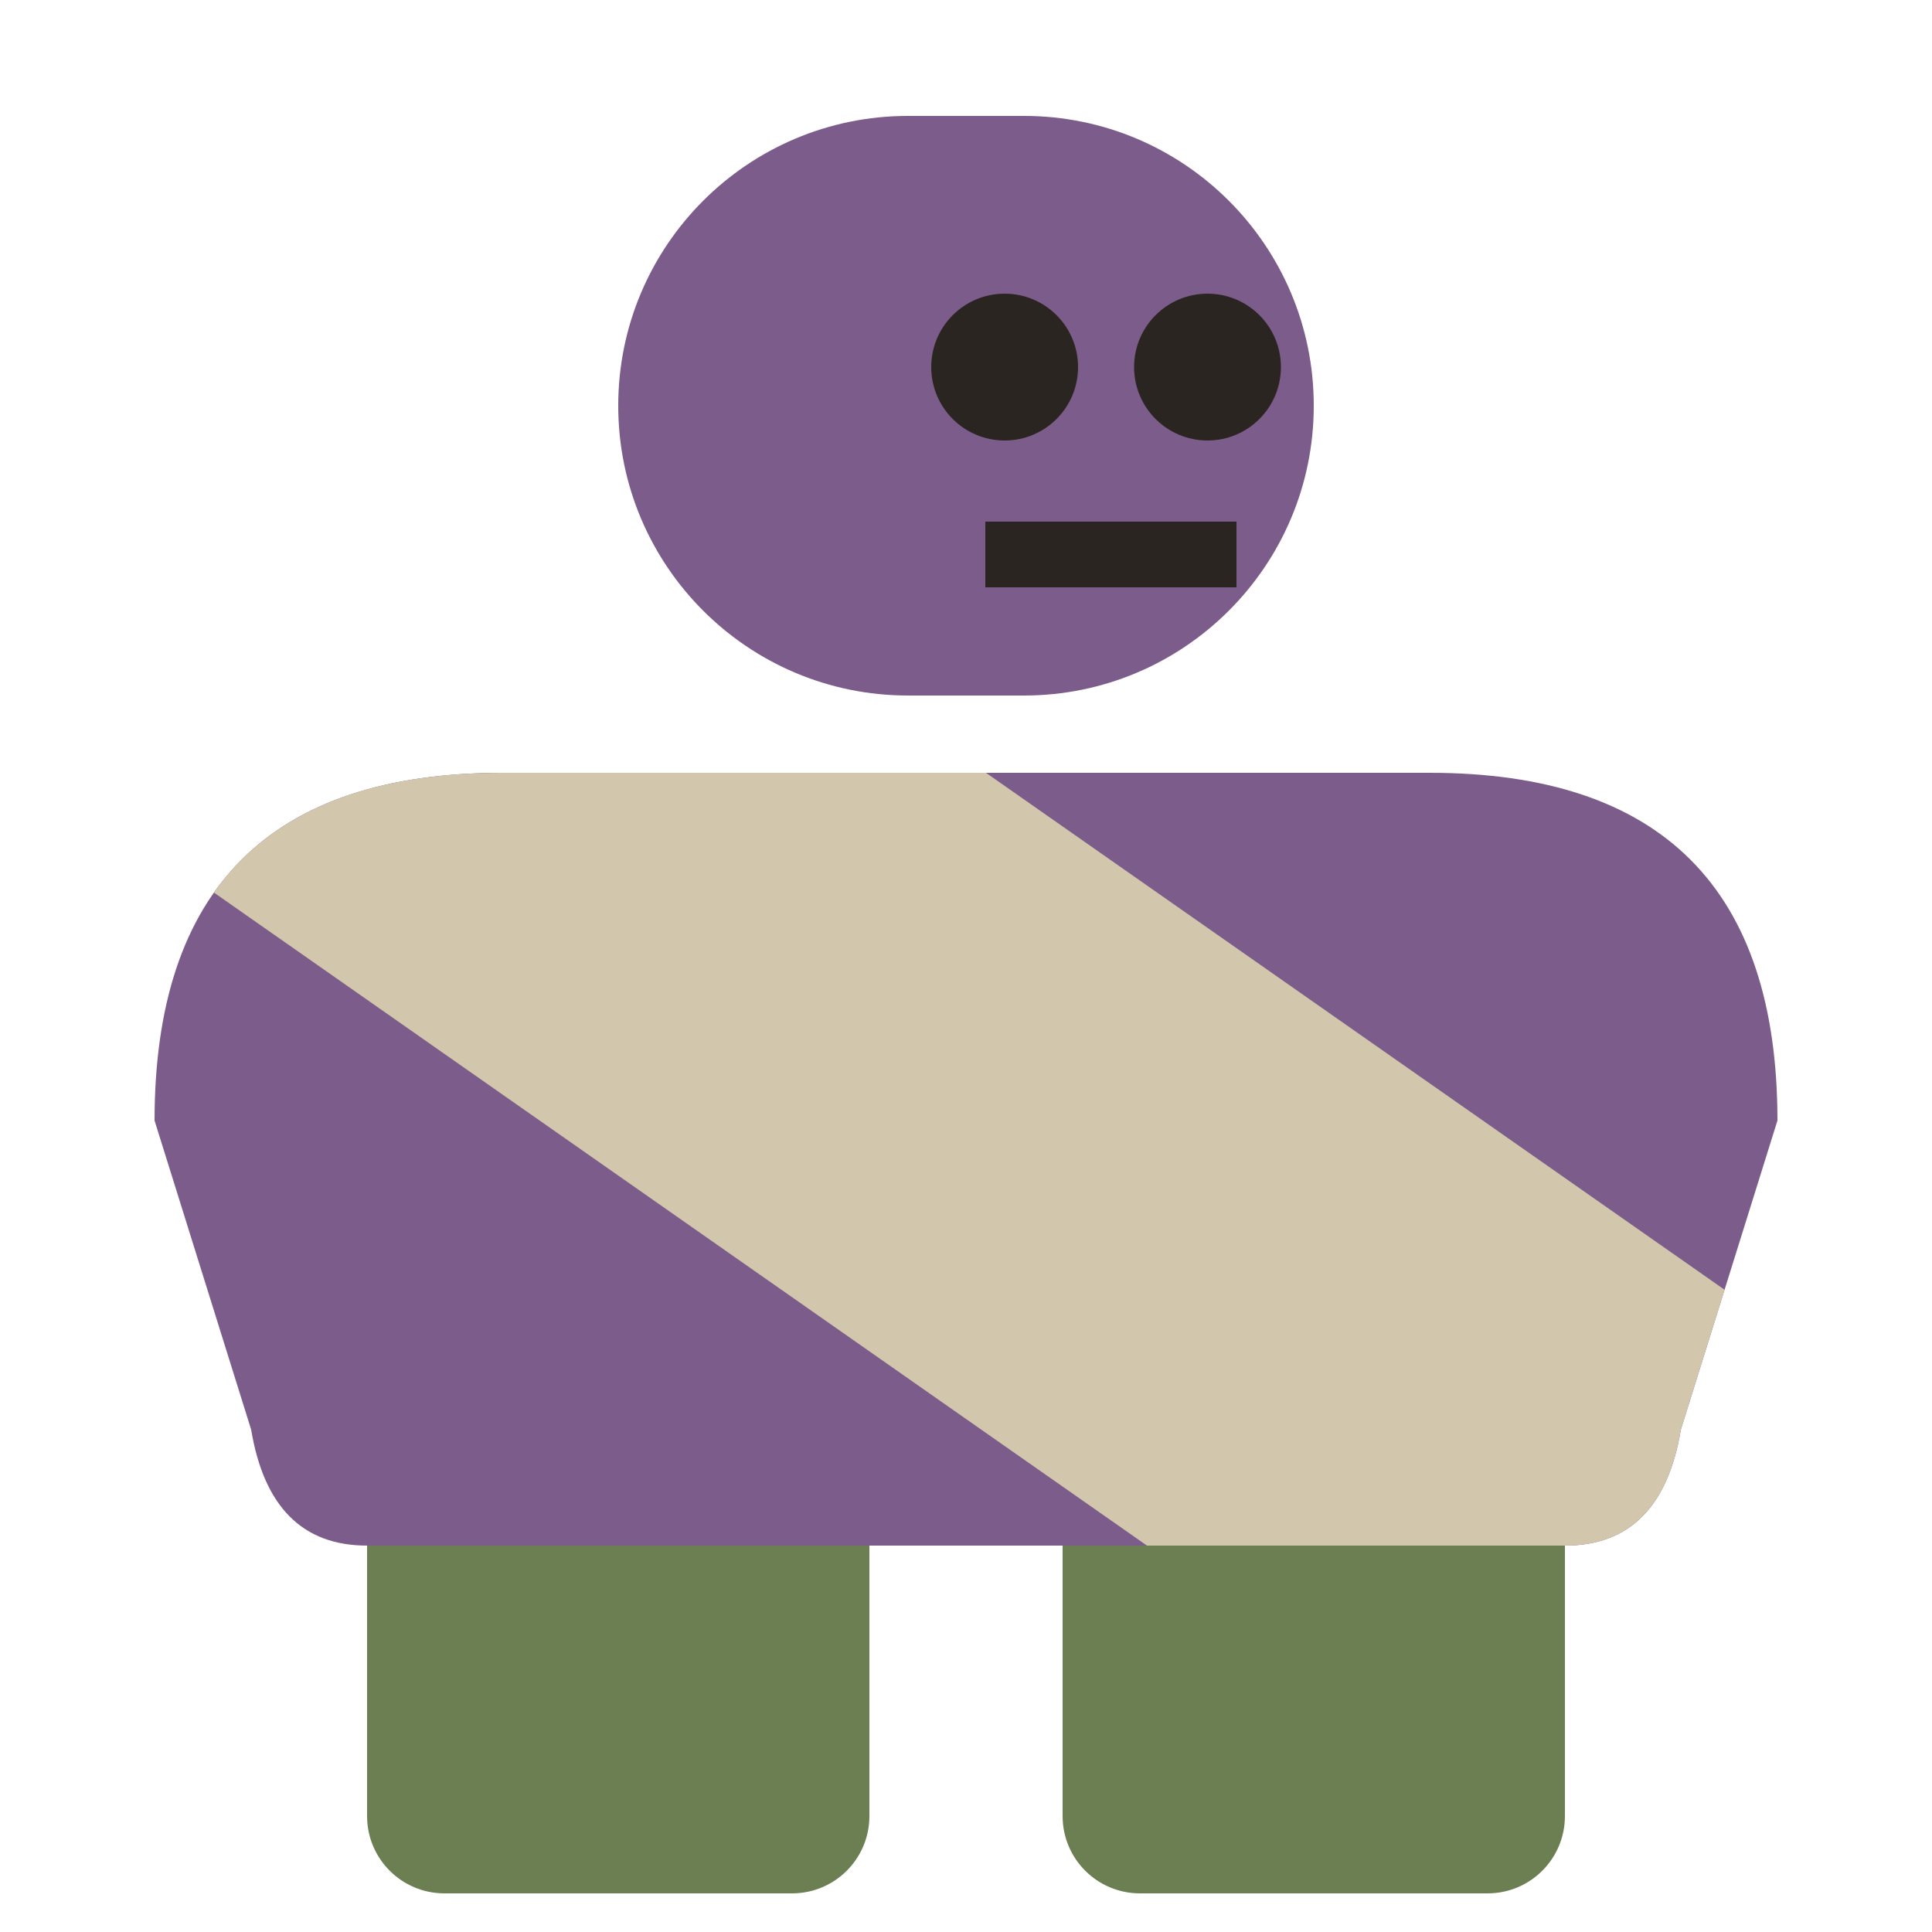
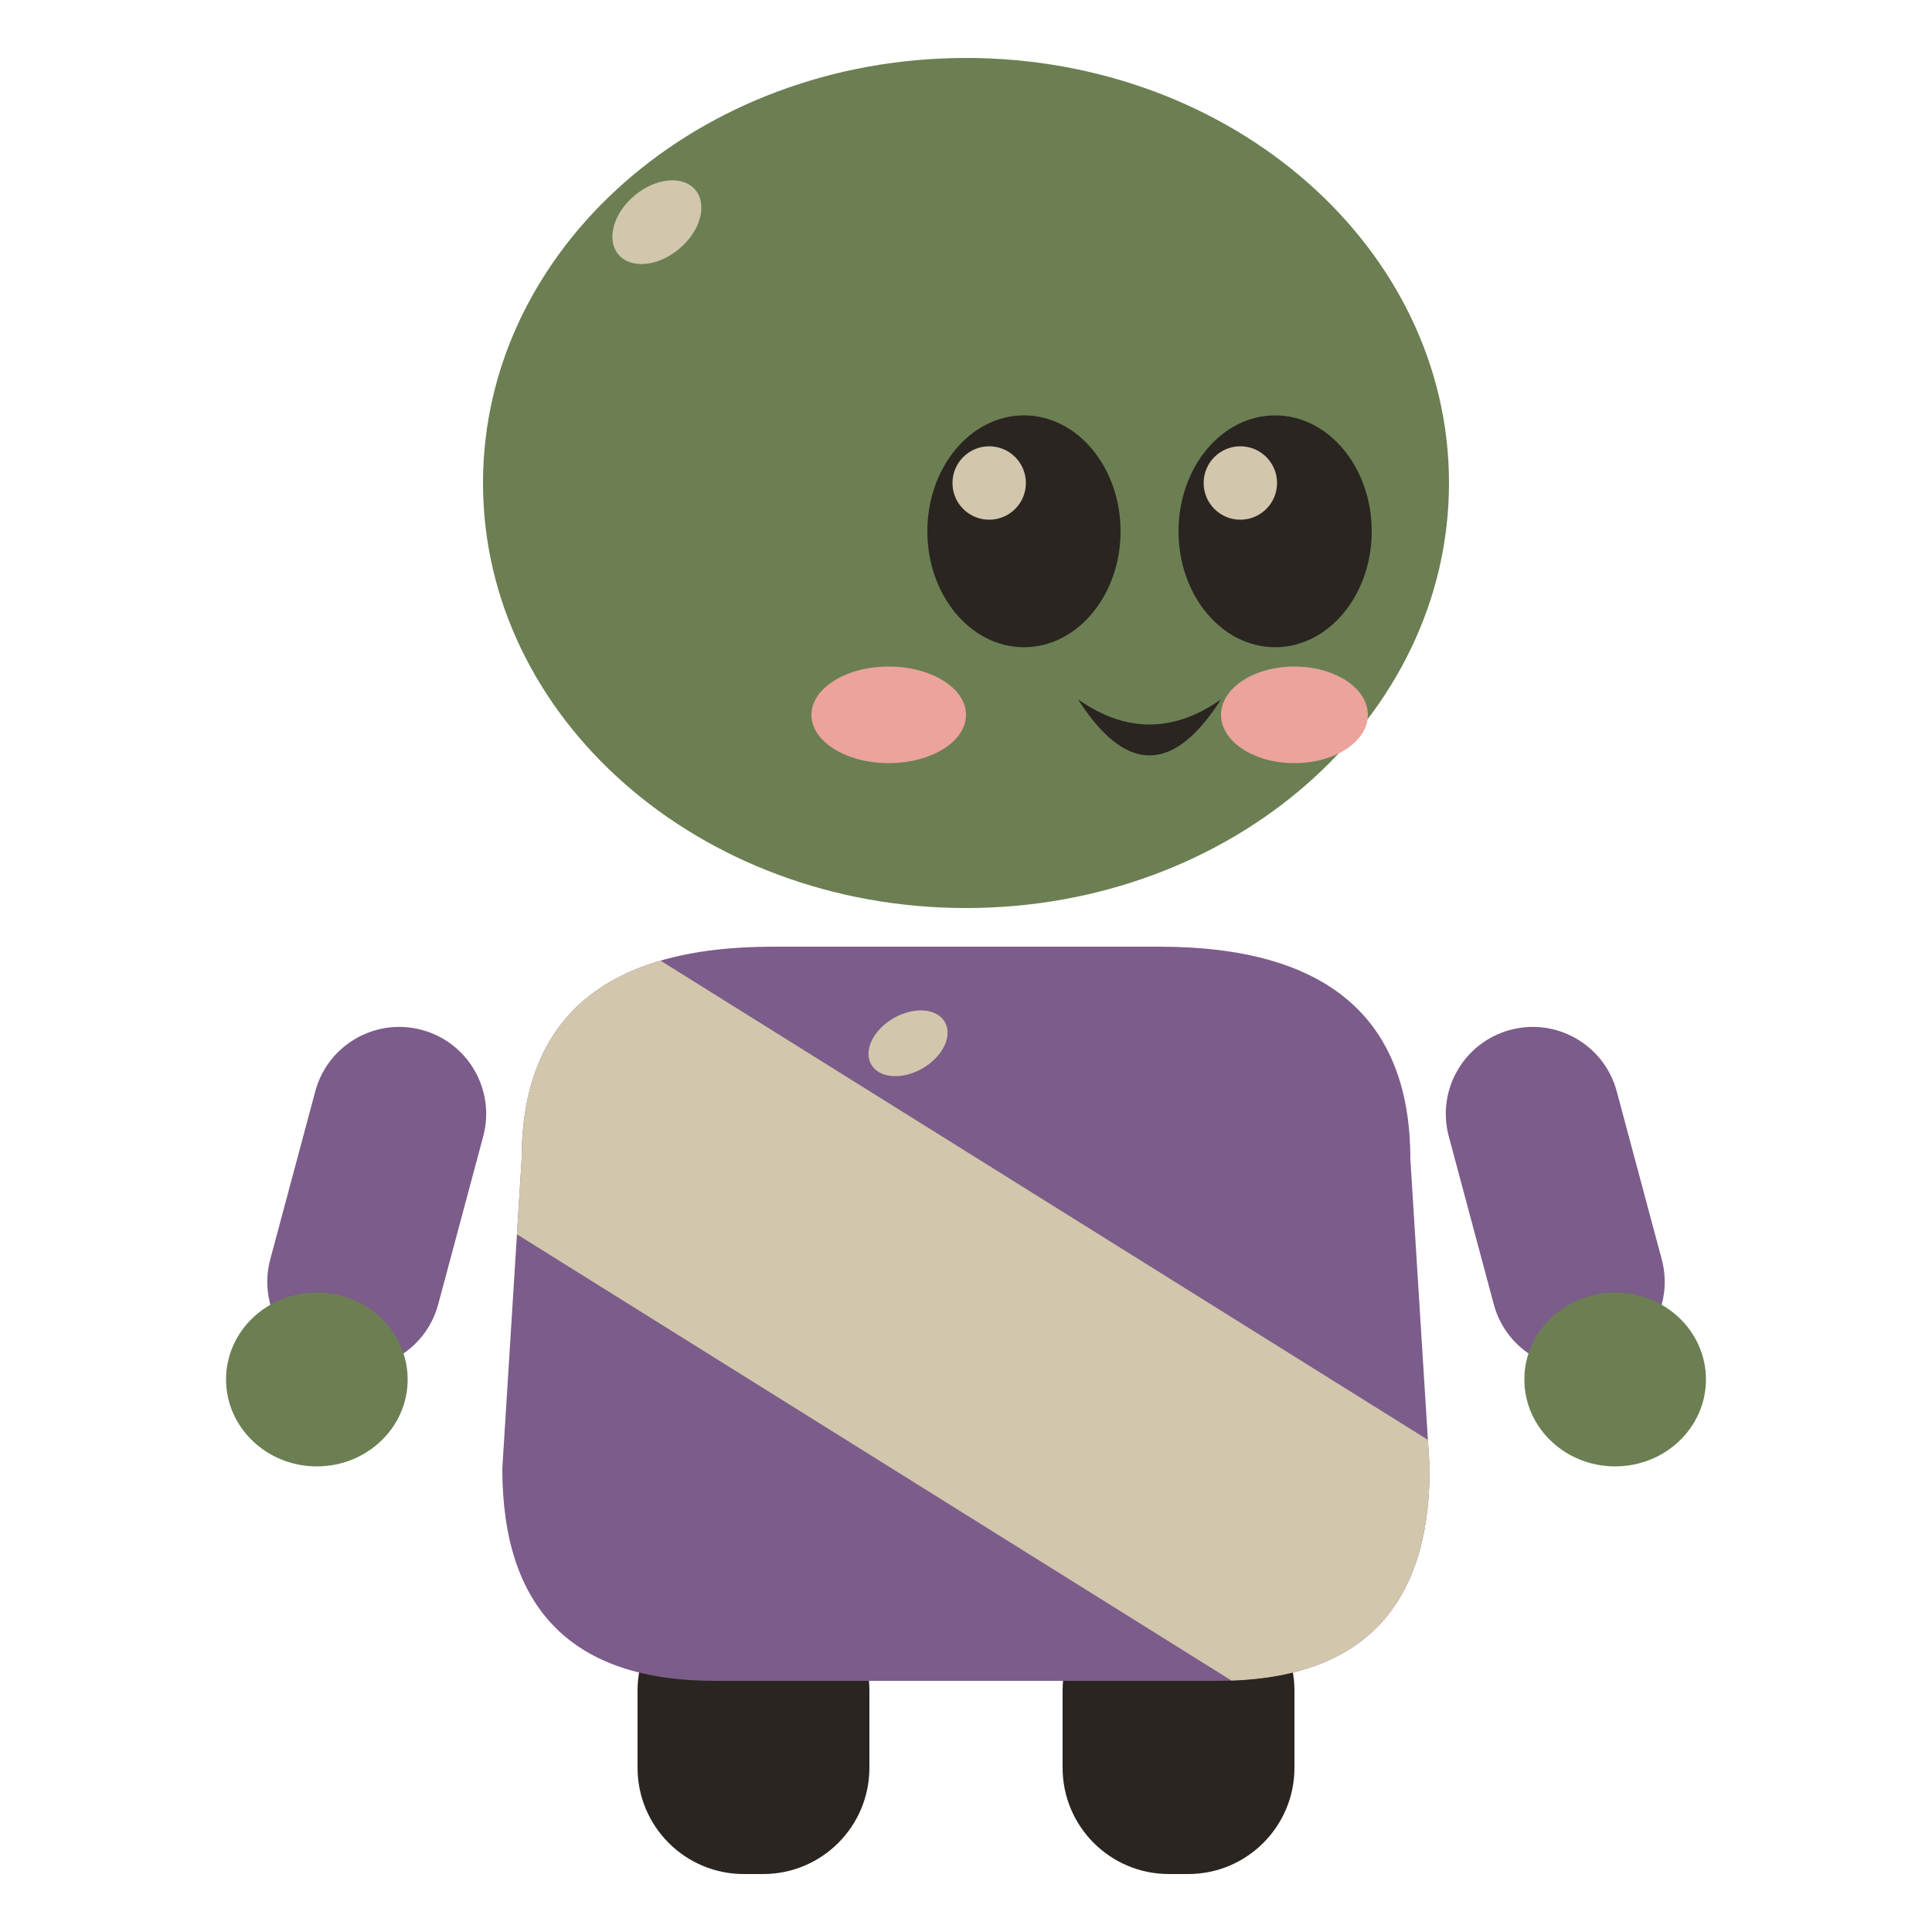
<svg xmlns="http://www.w3.org/2000/svg" viewBox="0 0 100 100" width="512" height="512">
  <defs>
    <clipPath id="torso">
-       <path d="M 8 58 Q 8 40 26 40 L 74 40 Q 92 40 92 58 L 87 74 Q 86 80 81 80 L 19 80 Q 14 80 13 74 Z" />
+       <path d="M27,60 Q27,49 40,49 L60,49 Q73,49 73,60 L74,76 Q74,87 63,87 L37,87 Q26,87 26,76 Z" />
    </clipPath>
  </defs>
-   <rect x="19" y="74" width="26" height="24" rx="4" fill="#6B7F53" />
-   <rect x="55" y="74" width="26" height="24" rx="4" fill="#6B7F53" />
-   <path d="M 8 58 Q 8 40 26 40 L 74 40 Q 92 40 92 58 L 87 74 Q 86 80 81 80 L 19 80 Q 14 80 13 74 Z" fill="#7C5C8A" />
-   <polygon points="10.6,11.7 108.9,80.5 92.8,103.4 -5.5,34.6" fill="#D2C6AC" clip-path="url(#torso)" />
-   <rect x="32" y="6" width="36" height="30" rx="15" fill="#7C5C8A" />
-   <circle cx="52" cy="19" r="3.8" fill="#2A2521" />
-   <circle cx="62.5" cy="19" r="3.8" fill="#2A2521" />
-   <rect x="51" y="27" width="13" height="3.4" fill="#2A2521" />
+   <rect x="33" y="82" width="12" height="15" rx="5.5" fill="#2A2521" />
+   <rect x="55" y="82" width="12" height="15" rx="5.5" fill="#2A2521" />
+   <rect x="15" y="53" width="9" height="18" rx="4.5" transform="rotate(15 19.5 62)" fill="#7C5C8A" />
+   <rect x="76" y="53" width="9" height="18" rx="4.5" transform="rotate(-15 80.5 62)" fill="#7C5C8A" />
+   <ellipse cx="16.4" cy="71.4" rx="4.7" ry="4.5" fill="#6B7F53" />
+   <ellipse cx="83.6" cy="71.4" rx="4.7" ry="4.5" fill="#6B7F53" />
+   <path d="M27,60 Q27,49 40,49 L60,49 Q73,49 73,60 L74,76 Q74,87 63,87 L37,87 Q26,87 26,76 Z" fill="#7C5C8A" />
+   <ellipse cx="47" cy="54" rx="2.2" ry="1.5" transform="rotate(-30 47 54)" fill="#D2C6AC" />
+   <polygon points="17.5,39.3 91,85.2 82.5,98.7 9,52.8" fill="#D2C6AC" clip-path="url(#torso)" />
+   <ellipse cx="50" cy="25" rx="25" ry="22" fill="#6B7F53" />
+   <ellipse cx="34" cy="11.5" rx="2.6" ry="1.8" transform="rotate(-40 34 11.5)" fill="#D2C6AC" />
+   <ellipse cx="53" cy="27.5" rx="5" ry="6" fill="#2A2521" />
+   <ellipse cx="66" cy="27.5" rx="5" ry="6" fill="#2A2521" />
+   <circle cx="51.2" cy="25" r="1.9" fill="#D2C6AC" />
+   <circle cx="64.2" cy="25" r="1.9" fill="#D2C6AC" />
+   <ellipse cx="46" cy="37" rx="4" ry="2.5" fill="#EBA39C" />
+   <ellipse cx="67" cy="37" rx="3.8" ry="2.5" fill="#EBA39C" />
+   <path d="M55.8,36.2 Q59.5,42 63.2,36.2 Q59.5,38.8 55.8,36.2 Z" fill="#2A2521" />
</svg>
